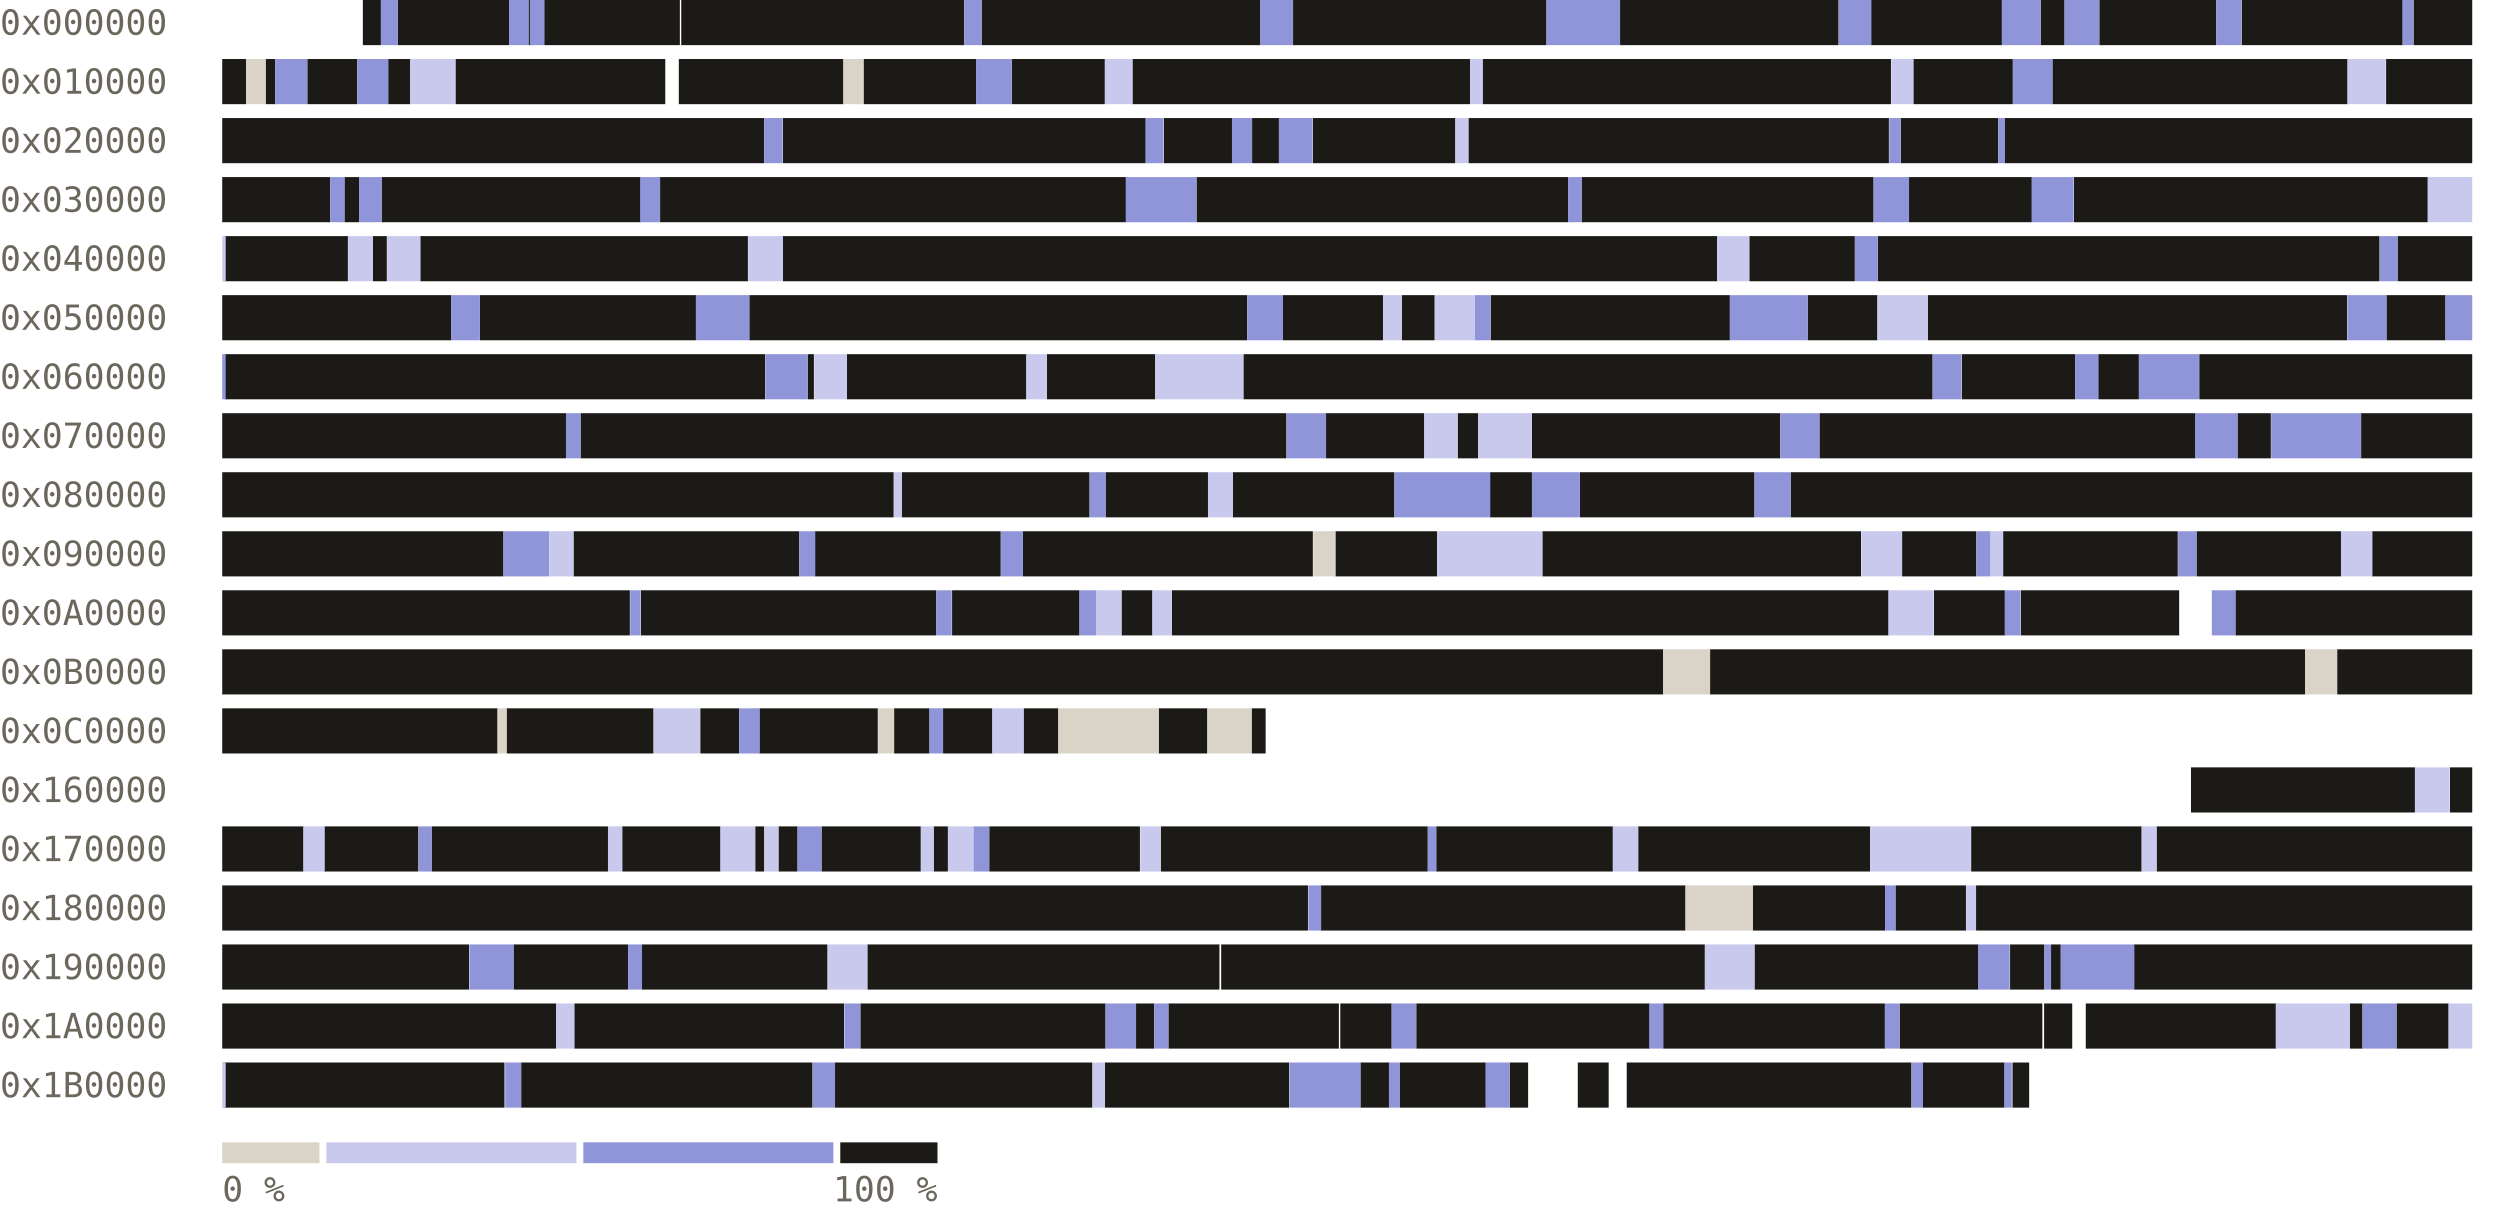
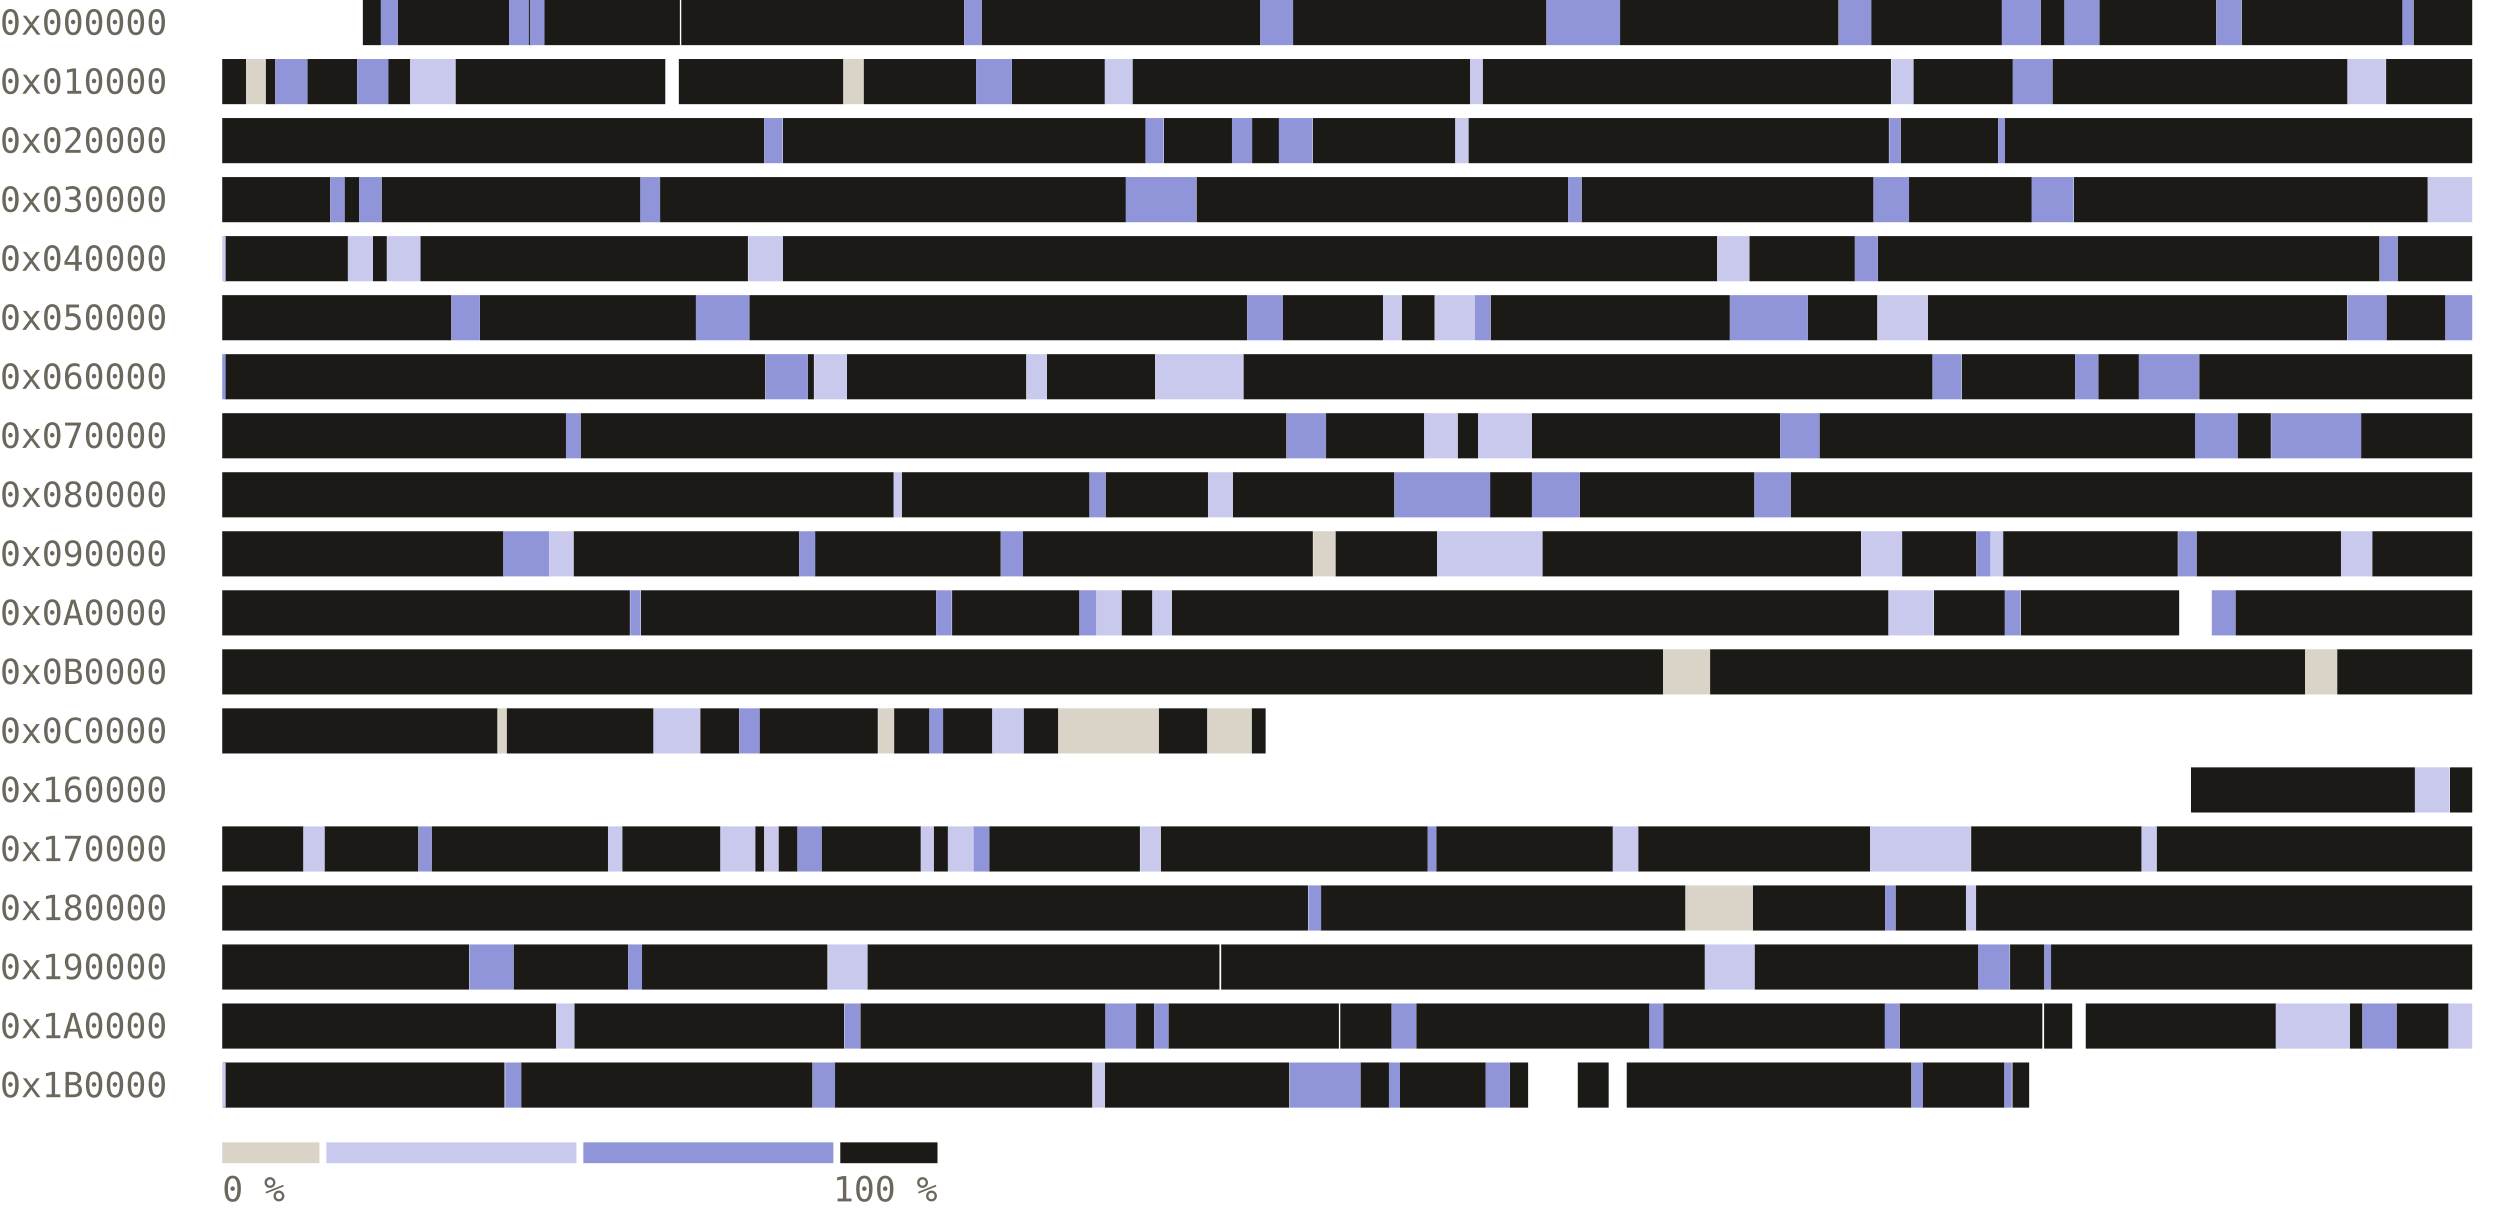
<svg xmlns="http://www.w3.org/2000/svg" viewBox="0 0 720 350" width="720" height="350">
  <style>text{font:10px monospace;fill:#6b675c}.q0{fill:#d9d4c7}.q1{fill:#e3e2f2}.q2{fill:#d6d6ef}.q3{fill:#c8c9ec}.q4{fill:#babce8}.q5{fill:#acafe4}.q6{fill:#9ea2df}.q7{fill:#9094d8}.q8{fill:#8186cf}.q9{fill:#7277c4}.q10{fill:#1b1a17}@media (prefers-color-scheme:dark){text{fill:#a8a293}.q0{fill:#4a463d}.q1{fill:#35375a}.q2{fill:#3c3f66}.q3{fill:#444772}.q4{fill:#4d517f}.q5{fill:#575b8c}.q6{fill:#62669a}.q7{fill:#6e72a8}.q8{fill:#7b7fb6}.q9{fill:#888cc4}.q10{fill:#d6d0bd}}</style>
  <text x="0" y="10">0x000000</text>
  <text x="0" y="27">0x010000</text>
  <text x="0" y="44">0x020000</text>
  <text x="0" y="61">0x030000</text>
  <text x="0" y="78">0x040000</text>
  <text x="0" y="95">0x050000</text>
  <text x="0" y="112">0x060000</text>
  <text x="0" y="129">0x070000</text>
  <text x="0" y="146">0x080000</text>
  <text x="0" y="163">0x090000</text>
  <text x="0" y="180">0x0A0000</text>
  <text x="0" y="197">0x0B0000</text>
  <text x="0" y="214">0x0C0000</text>
  <text x="0" y="231">0x160000</text>
  <text x="0" y="248">0x170000</text>
  <text x="0" y="265">0x180000</text>
  <text x="0" y="282">0x190000</text>
  <text x="0" y="299">0x1A0000</text>
  <text x="0" y="316">0x1B0000</text>
-   <path class="q10" d="M104.5 0h5.2v13h-5.2zM114.6 0h32v13h-32zM152.2 0h1v13h-1zM156.7 0h39.1v13h-39.1zM196.2 0h81.5v13h-81.5zM282.7 0h80.3v13h-80.3zM372.4 0h73v13h-73zM466.5 0h63v13h-63zM538.9 0h37.7v13h-37.7zM587.7 0h6.9v13h-6.9zM604.6 0h33.7v13h-33.7zM645.6 0h46.4v13h-46.4zM695.1 0h16.9v13h-16.9zM64 17h6.9v13h-6.9zM76.5 17h2.8v13h-2.8zM88.5 17h14.4v13h-14.4zM111.8 17h6.4v13h-6.4zM131.2 17h60.4v13h-60.4zM195.5 17h47.4v13h-47.4zM248.7 17h32.4v13h-32.4zM291.4 17h26.8v13h-26.8zM326.1 17h97.3v13h-97.3zM427 17h117.6v13h-117.6zM551 17h28.7v13h-28.7zM591.1 17h85v13h-85zM687.2 17h24.8v13h-24.8zM64 34h156.1v13h-156.1zM225.5 34h104.5v13h-104.5zM335.2 34h19.7v13h-19.7zM360.6 34h7.8v13h-7.8zM378.1 34h41.1v13h-41.1zM422.9 34h121.1v13h-121.1zM547.4 34h28.1v13h-28.1zM577.3 34h134.7v13h-134.7zM64 51h31.1v13h-31.1zM99.2 51h4.2v13h-4.2zM109.9 51h74.6v13h-74.6zM190.1 51h134.2v13h-134.2zM344.6 51h107v13h-107zM455.5 51h84.1v13h-84.1zM549.8 51h35.4v13h-35.4zM597.3 51h101.9v13h-101.9zM64.4 68h35.8v13h-35.8zM107.4 68h4v13h-4zM121 68h94.4v13h-94.4zM225.5 68h269.1v13h-269.1zM503.8 68h30.4v13h-30.4zM540.8 68h144.5v13h-144.5zM690.5 68h21.5v13h-21.5zM64 85h66v13h-66zM138.2 85h62.3v13h-62.3zM215.8 85h143.4v13h-143.4zM369.5 85h28.8v13h-28.8zM403.7 85h9.5v13h-9.5zM429.3 85h68.9v13h-68.9zM520.6 85h20.1v13h-20.1zM555.2 85h120.8v13h-120.8zM687.3 85h17v13h-17zM64.8 102h155.6v13h-155.6zM232.6 102h1.8v13h-1.8zM243.9 102h51.7v13h-51.7zM301.5 102h31.2v13h-31.2zM358.1 102h198.5v13h-198.5zM565 102h32.7v13h-32.7zM604.3 102h11.7v13h-11.7zM633.4 102h78.6v13h-78.6zM64 119h99v13h-99zM167.2 119h203.3v13h-203.3zM381.9 119h28.3v13h-28.3zM419.8 119h5.9v13h-5.9zM441.2 119h71.5v13h-71.5zM524 119h108.3v13h-108.3zM644.4 119h9.6v13h-9.6zM680 119h32v13h-32zM64 136h193.4v13h-193.4zM259.7 136h54.1v13h-54.1zM318.4 136h29.5v13h-29.5zM355 136h46.6v13h-46.6zM429.1 136h12.1v13h-12.1zM455 136h50.3v13h-50.3zM515.7 136h196.3v13h-196.3zM64 153h81v13h-81zM165.2 153h65v13h-65zM234.7 153h53.5v13h-53.5zM294.6 153h83.5v13h-83.5zM384.6 153h29.3v13h-29.3zM444.2 153h91.8v13h-91.8zM547.8 153h21.4v13h-21.4zM576.9 153h50.3v13h-50.3zM632.6 153h41.6v13h-41.6zM683.2 153h28.8v13h-28.8zM64 170h117.4v13h-117.4zM184.6 170h85v13h-85zM274.2 170h36.7v13h-36.7zM323 170h8.9v13h-8.9zM337.5 170h206.4v13h-206.4zM557 170h20.4v13h-20.4zM582 170h45.6v13h-45.6zM643.8 170h68.2v13h-68.2zM64 187h415v13h-415zM492.5 187h171.4v13h-171.4zM673.1 187h38.9v13h-38.9zM64 204h79.3v13h-79.3zM145.9 204h42.3v13h-42.3zM201.7 204h11.2v13h-11.2zM218.7 204h34.1v13h-34.1zM257.5 204h10.2v13h-10.2zM271.6 204h14.2v13h-14.2zM294.8 204h10v13h-10zM333.7 204h14v13h-14zM360.5 204h4v13h-4zM631 221h64.5v13h-64.5zM705.6 221h6.4v13h-6.4zM64 238h23.4v13h-23.4zM93.4 238h27.1v13h-27.1zM124.3 238h50.8v13h-50.8zM179.2 238h28.3v13h-28.3zM217.5 238h2.6v13h-2.6zM224.2 238h5.5v13h-5.5zM236.6 238h28.6v13h-28.6zM268.9 238h4.1v13h-4.1zM284.9 238h43.4v13h-43.4zM334.3 238h76.9v13h-76.9zM413.6 238h50.9v13h-50.9zM471.8 238h66.8v13h-66.8zM567.7 238h49.1v13h-49.1zM621.1 238h90.9v13h-90.9zM64 255h312.7v13h-312.7zM380.4 255h105v13h-105zM504.8 255h38.1v13h-38.1zM545.9 255h20.3v13h-20.3zM569.1 255h142.9v13h-142.9zM64 272h71.1v13h-71.1zM147.9 272h33v13h-33zM184.9 272h53.4v13h-53.4zM249.8 272h101.4v13h-101.4zM351.7 272h139.3v13h-139.3zM505.3 272h64.5v13h-64.5zM578.9 272h9.9v13h-9.9zM590.7 272h2.8v13h-2.8zM614.6 272h97.4v13h-97.4zM64 289h96.2v13h-96.2zM165.4 289h77.7v13h-77.7zM247.8 289h70.6v13h-70.6zM327.1 289h5.3v13h-5.3zM336.5 289h49.1v13h-49.1zM386 289h14.8v13h-14.8zM407.9 289h67.2v13h-67.2zM479 289h63.9v13h-63.9zM547.1 289h41.1v13h-41.1zM588.7 289h8.1v13h-8.1zM600.7 289h54.8v13h-54.8zM676.8 289h3.6v13h-3.6zM690.2 289h15v13h-15zM64.3 306h81v13h-81zM150.1 306h83.9v13h-83.9zM240.4 306h74.2v13h-74.2zM318.2 306h53.1v13h-53.1zM391.8 306h8.3v13h-8.3zM403.2 306h24.7v13h-24.7zM434.8 306h5.3v13h-5.3zM454.4 306h8.9v13h-8.9zM468.5 306h82v13h-82zM553.7 306h23.6v13h-23.6zM579.6 306h4.8v13h-4.8z" />
-   <path class="q7" d="M109.7 0h4.9v13h-4.9zM146.6 0h5.6v13h-5.6zM152.6 0h4.2v13h-4.2zM277.7 0h5v13h-5zM363 0h9.4v13h-9.4zM445.4 0h21.2v13h-21.2zM529.6 0h9.3v13h-9.3zM576.5 0h11.2v13h-11.2zM594.6 0h10v13h-10zM638.3 0h7.2v13h-7.2zM691.9 0h3.1v13h-3.1zM79.3 17h9.2v13h-9.2zM102.9 17h8.9v13h-8.9zM281.1 17h10.3v13h-10.3zM579.7 17h11.4v13h-11.4zM220.1 34h5.3v13h-5.3zM329.9 34h5.2v13h-5.2zM354.8 34h5.8v13h-5.8zM368.3 34h9.7v13h-9.7zM544.1 34h3.3v13h-3.3zM575.5 34h1.9v13h-1.9zM95.1 51h4.1v13h-4.1zM103.4 51h6.5v13h-6.5zM184.4 51h5.7v13h-5.7zM324.2 51h20.3v13h-20.3zM451.6 51h3.9v13h-3.9zM539.6 51h10.2v13h-10.2zM585.1 51h12.1v13h-12.1zM534.2 68h6.6v13h-6.6zM685.4 68h5.1v13h-5.1zM130 85h8.2v13h-8.2zM200.4 85h15.4v13h-15.4zM359.2 85h10.3v13h-10.3zM424.8 85h4.4v13h-4.4zM498.2 85h22.4v13h-22.4zM676.1 85h11.2v13h-11.2zM704.3 85h7.7v13h-7.7zM64 102h1v13h-1zM220.5 102h12.1v13h-12.1zM556.6 102h8.3v13h-8.3zM597.7 102h6.6v13h-6.6zM616 102h17.3v13h-17.3zM163 119h4.2v13h-4.2zM370.6 119h11.3v13h-11.3zM512.7 119h11.3v13h-11.3zM632.2 119h12.2v13h-12.2zM654.1 119h25.9v13h-25.9zM313.8 136h4.6v13h-4.6zM401.6 136h27.6v13h-27.6zM441.2 136h13.8v13h-13.8zM505.3 136h10.4v13h-10.4zM145 153h13.2v13h-13.2zM230.2 153h4.6v13h-4.6zM288.3 153h6.3v13h-6.3zM569.3 153h4v13h-4zM627.3 153h5.3v13h-5.3zM181.5 170h3v13h-3zM269.6 170h4.5v13h-4.5zM310.9 170h4.9v13h-4.9zM577.4 170h4.5v13h-4.5zM637 170h6.8v13h-6.8zM212.9 204h5.9v13h-5.9zM267.7 204h3.9v13h-3.9zM120.6 238h3.7v13h-3.7zM229.7 238h6.9v13h-6.9zM280.3 238h4.6v13h-4.6zM411.2 238h2.5v13h-2.5zM376.8 255h3.7v13h-3.7zM542.9 255h3v13h-3zM135.2 272h12.7v13h-12.7zM180.9 272h4v13h-4zM569.7 272h9.1v13h-9.1zM588.8 272h1.9v13h-1.9zM593.5 272h21.2v13h-21.2zM243.2 289h4.5v13h-4.5zM318.4 289h8.8v13h-8.8zM332.4 289h4.1v13h-4.1zM400.8 289h7v13h-7zM475 289h4v13h-4zM542.8 289h4.3v13h-4.3zM680.4 289h9.8v13h-9.8zM145.5 306h4.6v13h-4.6zM234.1 306h6.4v13h-6.4zM371.4 306h20.4v13h-20.4zM400 306h3.2v13h-3.2zM427.9 306h6.9v13h-6.9zM550.6 306h3.2v13h-3.2zM577.3 306h2.1v13h-2.1z" />
+   <path class="q10" d="M104.5 0h5.2v13h-5.2zM114.6 0h32v13h-32zM152.2 0h1v13h-1zM156.7 0h39.1v13h-39.1zM196.2 0h81.5v13h-81.5zM282.7 0h80.3v13h-80.3zM372.4 0h73v13h-73zM466.5 0h63v13h-63zM538.9 0h37.7v13h-37.7zM587.7 0h6.9v13h-6.9zM604.6 0h33.7v13h-33.7zM645.6 0h46.4v13h-46.4zM695.1 0h16.9v13h-16.9zM64 17h6.9v13h-6.9zM76.5 17h2.8v13h-2.8zM88.5 17h14.4v13h-14.4zM111.8 17h6.4v13h-6.4zM131.2 17h60.4v13h-60.4zM195.5 17h47.4v13h-47.4zM248.7 17h32.4v13h-32.4zM291.4 17h26.8v13h-26.8zM326.1 17h97.3v13h-97.3zM427 17h117.6v13h-117.6zM551 17h28.7v13h-28.7zM591.1 17h85v13h-85zM687.2 17h24.8v13h-24.8zM64 34h156.1v13h-156.1zM225.5 34h104.5v13h-104.5zM335.2 34h19.7v13h-19.7zM360.6 34h7.8v13h-7.8zM378.1 34h41.1v13h-41.1zM422.9 34h121.1v13h-121.1zM547.4 34h28.1v13h-28.1zM577.3 34h134.7v13h-134.7zM64 51h31.1v13h-31.1zM99.2 51h4.2v13h-4.2zM109.9 51h74.6v13h-74.6zM190.1 51h134.2v13h-134.2zM344.6 51h107v13h-107zM455.5 51h84.1v13h-84.1zM549.8 51h35.4v13h-35.4zM597.3 51h101.9v13h-101.9zM64.4 68h35.8v13h-35.8zM107.4 68h4v13h-4zM121 68h94.4v13h-94.4zM225.5 68h269.1v13h-269.1zM503.8 68h30.4v13h-30.4zM540.8 68h144.5v13h-144.5zM690.5 68h21.5v13h-21.5zM64 85h66v13h-66zM138.2 85h62.3v13h-62.3zM215.8 85h143.4v13h-143.4zM369.5 85h28.8v13h-28.8zM403.7 85h9.5v13h-9.5zM429.3 85h68.9v13h-68.9zM520.6 85h20.1v13h-20.1zM555.2 85h120.8v13h-120.8zM687.3 85h17v13h-17zM64.8 102h155.6v13h-155.6zM232.6 102h1.8v13h-1.8zM243.9 102h51.7v13h-51.7zM301.5 102h31.2v13h-31.2zM358.1 102h198.5v13h-198.5zM565 102h32.7v13h-32.7zM604.3 102h11.7v13h-11.7zM633.4 102h78.6v13h-78.6zM64 119h99v13h-99zM167.2 119h203.3v13h-203.3zM381.9 119h28.3v13h-28.3zM419.8 119h5.9v13h-5.9zM441.2 119h71.5v13h-71.5zM524 119h108.3v13h-108.3zM644.4 119h9.6v13h-9.6zM680 119h32v13h-32zM64 136h193.4v13h-193.4zM259.7 136h54.1v13h-54.1zM318.4 136h29.5v13h-29.5zM355 136h46.6v13h-46.6zM429.1 136h12.1v13h-12.1zM455 136h50.3v13h-50.3zM515.7 136h196.3v13h-196.3zM64 153h81v13h-81zM165.2 153h65v13h-65zM234.7 153h53.5v13h-53.5zM294.6 153h83.5v13h-83.5zM384.6 153h29.3v13h-29.3zM444.2 153h91.8v13h-91.8zM547.8 153h21.4v13h-21.4zM576.9 153h50.3v13h-50.3zM632.6 153h41.6v13h-41.6zM683.2 153h28.8v13h-28.8zM64 170h117.4v13h-117.4zM184.6 170h85v13h-85zM274.2 170h36.7v13h-36.7zM323 170h8.9v13h-8.9zM337.5 170h206.4v13h-206.4zM557 170h20.4v13h-20.4zM582 170h45.6v13h-45.6zM643.8 170h68.2v13h-68.2zM64 187h415v13h-415zM492.5 187h171.4v13h-171.4zM673.1 187h38.9v13h-38.9zM64 204h79.3v13h-79.3zM145.9 204h42.3v13h-42.3zM201.7 204h11.2v13h-11.2zM218.7 204h34.1v13h-34.1zM257.5 204h10.2v13h-10.2zM271.6 204h14.2v13h-14.2zM294.8 204h10v13h-10zM333.7 204h14v13h-14zM360.5 204h4v13h-4zM631 221h64.5v13h-64.5zM705.6 221h6.4v13h-6.4zM64 238h23.4v13h-23.4zM93.4 238h27.1v13h-27.1zM124.3 238h50.8v13h-50.8zM179.2 238h28.3v13h-28.3zM217.5 238h2.6v13h-2.6zM224.2 238h5.5v13h-5.5zM236.6 238h28.6v13h-28.6zM268.9 238h4.1v13h-4.1zM284.9 238h43.4v13h-43.4zM334.3 238h76.9v13h-76.9zM413.6 238h50.9v13h-50.9zM471.8 238h66.8v13h-66.8zM567.7 238h49.1v13h-49.1zM621.1 238h90.9v13h-90.9zM64 255h312.7v13h-312.7zM380.4 255h105v13h-105zM504.8 255h38.1v13h-38.1zM545.9 255h20.3v13h-20.3zM569.1 255h142.9v13h-142.9zM64 272h71.1v13h-71.1zM147.9 272h33v13h-33zM184.9 272h53.4v13h-53.4zM249.8 272h101.4v13h-101.4zM351.7 272h139.3v13h-139.3zM505.3 272h64.5v13h-64.5zM578.9 272h9.9v13h-9.9zM590.7 272h121.3v13h-121.3zM64 289h96.2v13h-96.2zM165.4 289h77.7v13h-77.7zM247.8 289h70.6v13h-70.6zM327.1 289h5.3v13h-5.3zM336.5 289h49.1v13h-49.1zM386 289h14.8v13h-14.8zM407.9 289h67.2v13h-67.2zM479 289h63.9v13h-63.9zM547.1 289h41.1v13h-41.1zM588.7 289h8.1v13h-8.1zM600.7 289h54.8v13h-54.8zM676.8 289h3.6v13h-3.6zM690.2 289h15v13h-15zM64.3 306h81v13h-81zM150.1 306h83.9v13h-83.9zM240.4 306h74.2v13h-74.2zM318.2 306h53.1v13h-53.1zM391.8 306h8.3v13h-8.3zM403.2 306h24.7v13h-24.7zM434.8 306h5.3v13h-5.3zM454.4 306h8.9v13h-8.9zM468.5 306h82v13h-82zM553.7 306h23.6v13h-23.6zM579.6 306h4.8v13h-4.8z" />
+   <path class="q7" d="M109.7 0h4.9v13h-4.9zM146.6 0h5.6v13h-5.6zM152.6 0h4.2v13h-4.2zM277.7 0h5v13h-5zM363 0h9.4v13h-9.4zM445.4 0h21.2v13h-21.2zM529.6 0h9.3v13h-9.3zM576.5 0h11.2v13h-11.2zM594.6 0h10v13h-10zM638.3 0h7.2v13h-7.2zM691.9 0h3.1v13h-3.1zM79.3 17h9.2v13h-9.2zM102.9 17h8.9v13h-8.9zM281.1 17h10.3v13h-10.3zM579.7 17h11.4v13h-11.4zM220.1 34h5.3v13h-5.3zM329.9 34h5.2v13h-5.2zM354.8 34h5.8v13h-5.8zM368.3 34h9.7v13h-9.7zM544.1 34h3.3v13h-3.3zM575.5 34h1.9v13h-1.9zM95.1 51h4.1v13h-4.1zM103.4 51h6.5v13h-6.5zM184.4 51h5.7v13h-5.7zM324.2 51h20.3v13h-20.3zM451.6 51h3.9v13h-3.9zM539.6 51h10.2v13h-10.2zM585.1 51h12.1v13h-12.1zM534.2 68h6.6v13h-6.6zM685.4 68h5.1v13h-5.1zM130 85h8.2v13h-8.2zM200.4 85h15.4v13h-15.4zM359.2 85h10.3v13h-10.3zM424.8 85h4.4v13h-4.4zM498.2 85h22.4v13h-22.4zM676.1 85h11.2v13h-11.2zM704.3 85h7.7v13h-7.7zM64 102h1v13h-1zM220.5 102h12.1v13h-12.1zM556.6 102h8.3v13h-8.3zM597.7 102h6.6v13h-6.6zM616 102h17.3v13h-17.3zM163 119h4.2v13h-4.2zM370.6 119h11.3v13h-11.3zM512.7 119h11.3v13h-11.3zM632.2 119h12.2v13h-12.2zM654.1 119h25.9v13h-25.9zM313.8 136h4.6v13h-4.6zM401.6 136h27.6v13h-27.6zM441.2 136h13.8v13h-13.8zM505.3 136h10.4v13h-10.4zM145 153h13.2v13h-13.2zM230.2 153h4.6v13h-4.6zM288.3 153h6.3v13h-6.3zM569.3 153h4v13h-4zM627.3 153h5.3v13h-5.3zM181.5 170h3v13h-3zM269.6 170h4.5v13h-4.5zM310.9 170h4.9v13h-4.9zM577.4 170h4.5v13h-4.5zM637 170h6.8v13h-6.8zM212.9 204h5.9v13h-5.9zM267.7 204h3.9v13h-3.9zM120.6 238h3.7v13h-3.7zM229.7 238h6.9v13h-6.9zM280.3 238h4.6v13h-4.6zM411.2 238h2.5v13h-2.5zM376.8 255h3.7v13h-3.7zM542.9 255h3v13h-3zM135.2 272h12.7v13h-12.7zM180.9 272h4v13h-4zM569.7 272h9.1v13h-9.1zM588.8 272h1.9v13h-1.9zM243.2 289h4.5v13h-4.5zM318.4 289h8.8v13h-8.8zM332.4 289h4.1v13h-4.1zM400.8 289h7v13h-7zM475 289h4v13h-4zM542.8 289h4.3v13h-4.3zM680.4 289h9.8v13h-9.8zM145.5 306h4.6v13h-4.6zM234.1 306h6.4v13h-6.4zM371.4 306h20.4v13h-20.4zM400 306h3.2v13h-3.2zM427.9 306h6.9v13h-6.9zM550.6 306h3.2v13h-3.2zM577.3 306h2.1v13h-2.1z" />
  <path class="q3" d="M118.1 17h13v13h-13zM318.2 17h8v13h-8zM423.4 17h3.6v13h-3.6zM544.7 17h6.4v13h-6.4zM676.1 17h11v13h-11zM419.1 34h3.8v13h-3.8zM699.2 51h12.8v13h-12.8zM64 68h1v13h-1zM100.2 68h7.2v13h-7.2zM111.5 68h9.6v13h-9.6zM215.5 68h10v13h-10zM494.5 68h9.3v13h-9.3zM398.3 85h5.4v13h-5.4zM413.2 85h11.6v13h-11.6zM540.7 85h14.5v13h-14.5zM234.5 102h9.4v13h-9.4zM295.6 102h5.9v13h-5.9zM332.8 102h25.3v13h-25.3zM410.2 119h9.6v13h-9.6zM425.7 119h15.5v13h-15.5zM257.4 136h2.3v13h-2.3zM347.9 136h7.2v13h-7.2zM158.2 153h6.9v13h-6.9zM413.9 153h30.3v13h-30.3zM536.1 153h11.7v13h-11.7zM573.3 153h3.6v13h-3.6zM674.2 153h9v13h-9zM315.8 170h7.2v13h-7.2zM331.9 170h5.6v13h-5.6zM543.9 170h13v13h-13zM188.3 204h13.3v13h-13.3zM285.8 204h9v13h-9zM695.5 221h10v13h-10zM87.4 238h6.1v13h-6.1zM175.1 238h4.1v13h-4.1zM207.5 238h10v13h-10zM220.3 238h3.9v13h-3.9zM265.2 238h3.7v13h-3.7zM273 238h7.4v13h-7.4zM328.4 238h5.8v13h-5.8zM464.5 238h7.3v13h-7.3zM538.6 238h29v13h-29zM616.8 238h4.3v13h-4.3zM566.2 255h2.9v13h-2.9zM238.5 272h11.3v13h-11.3zM491 272h14.3v13h-14.3zM160.2 289h5.2v13h-5.2zM655.4 289h21.4v13h-21.4zM705.2 289h6.8v13h-6.8zM64 306h1v13h-1zM314.7 306h3.5v13h-3.5z" />
  <path class="q0" d="M71 17h5.5v13h-5.5zM242.9 17h5.8v13h-5.8zM378.2 153h6.4v13h-6.4zM479.1 187h13.4v13h-13.4zM663.9 187h9.2v13h-9.2zM143.3 204h2.6v13h-2.6zM252.9 204h4.6v13h-4.6zM304.8 204h28.9v13h-28.9zM347.8 204h12.5v13h-12.5zM485.5 255h19.3v13h-19.3z" />
  <rect class="q0" x="64" y="329" width="28" height="6" />
  <rect class="q3" x="94" y="329" width="72" height="6" />
  <rect class="q7" x="168" y="329" width="72" height="6" />
  <rect class="q10" x="242" y="329" width="28" height="6" />
  <text x="64" y="346">0 %</text>
  <text x="270" y="346" text-anchor="end">100 %</text>
</svg>
